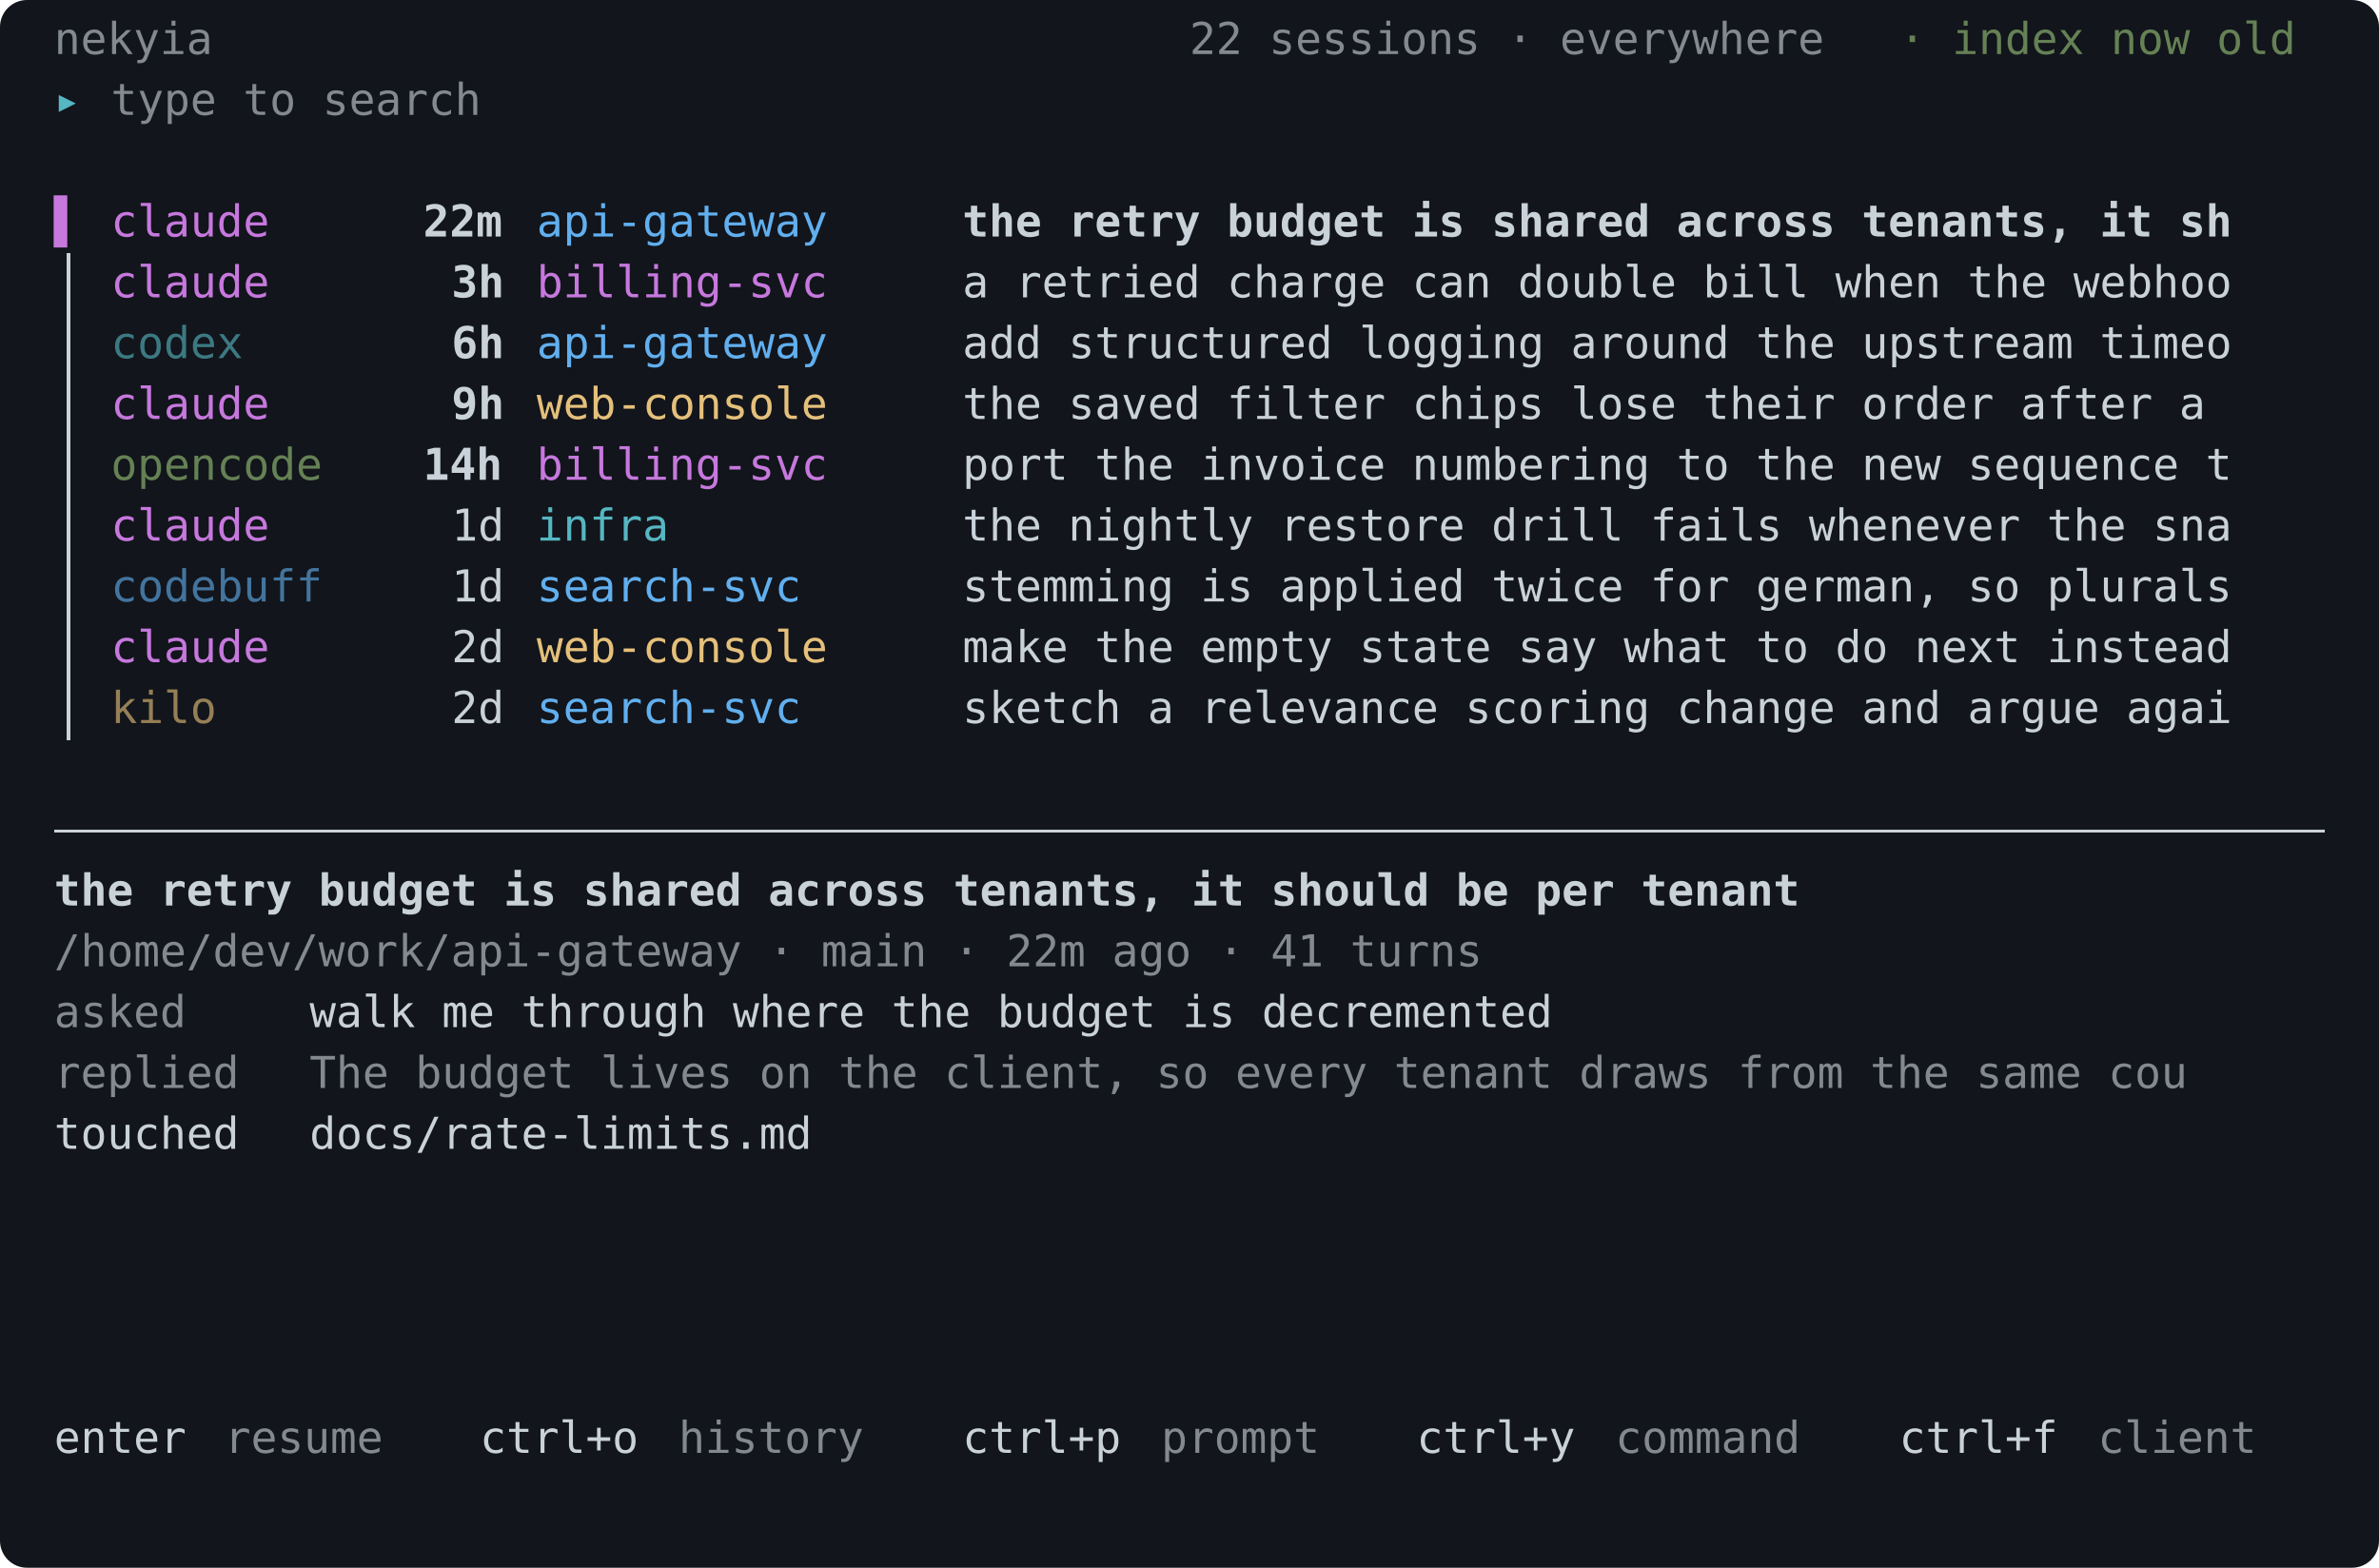
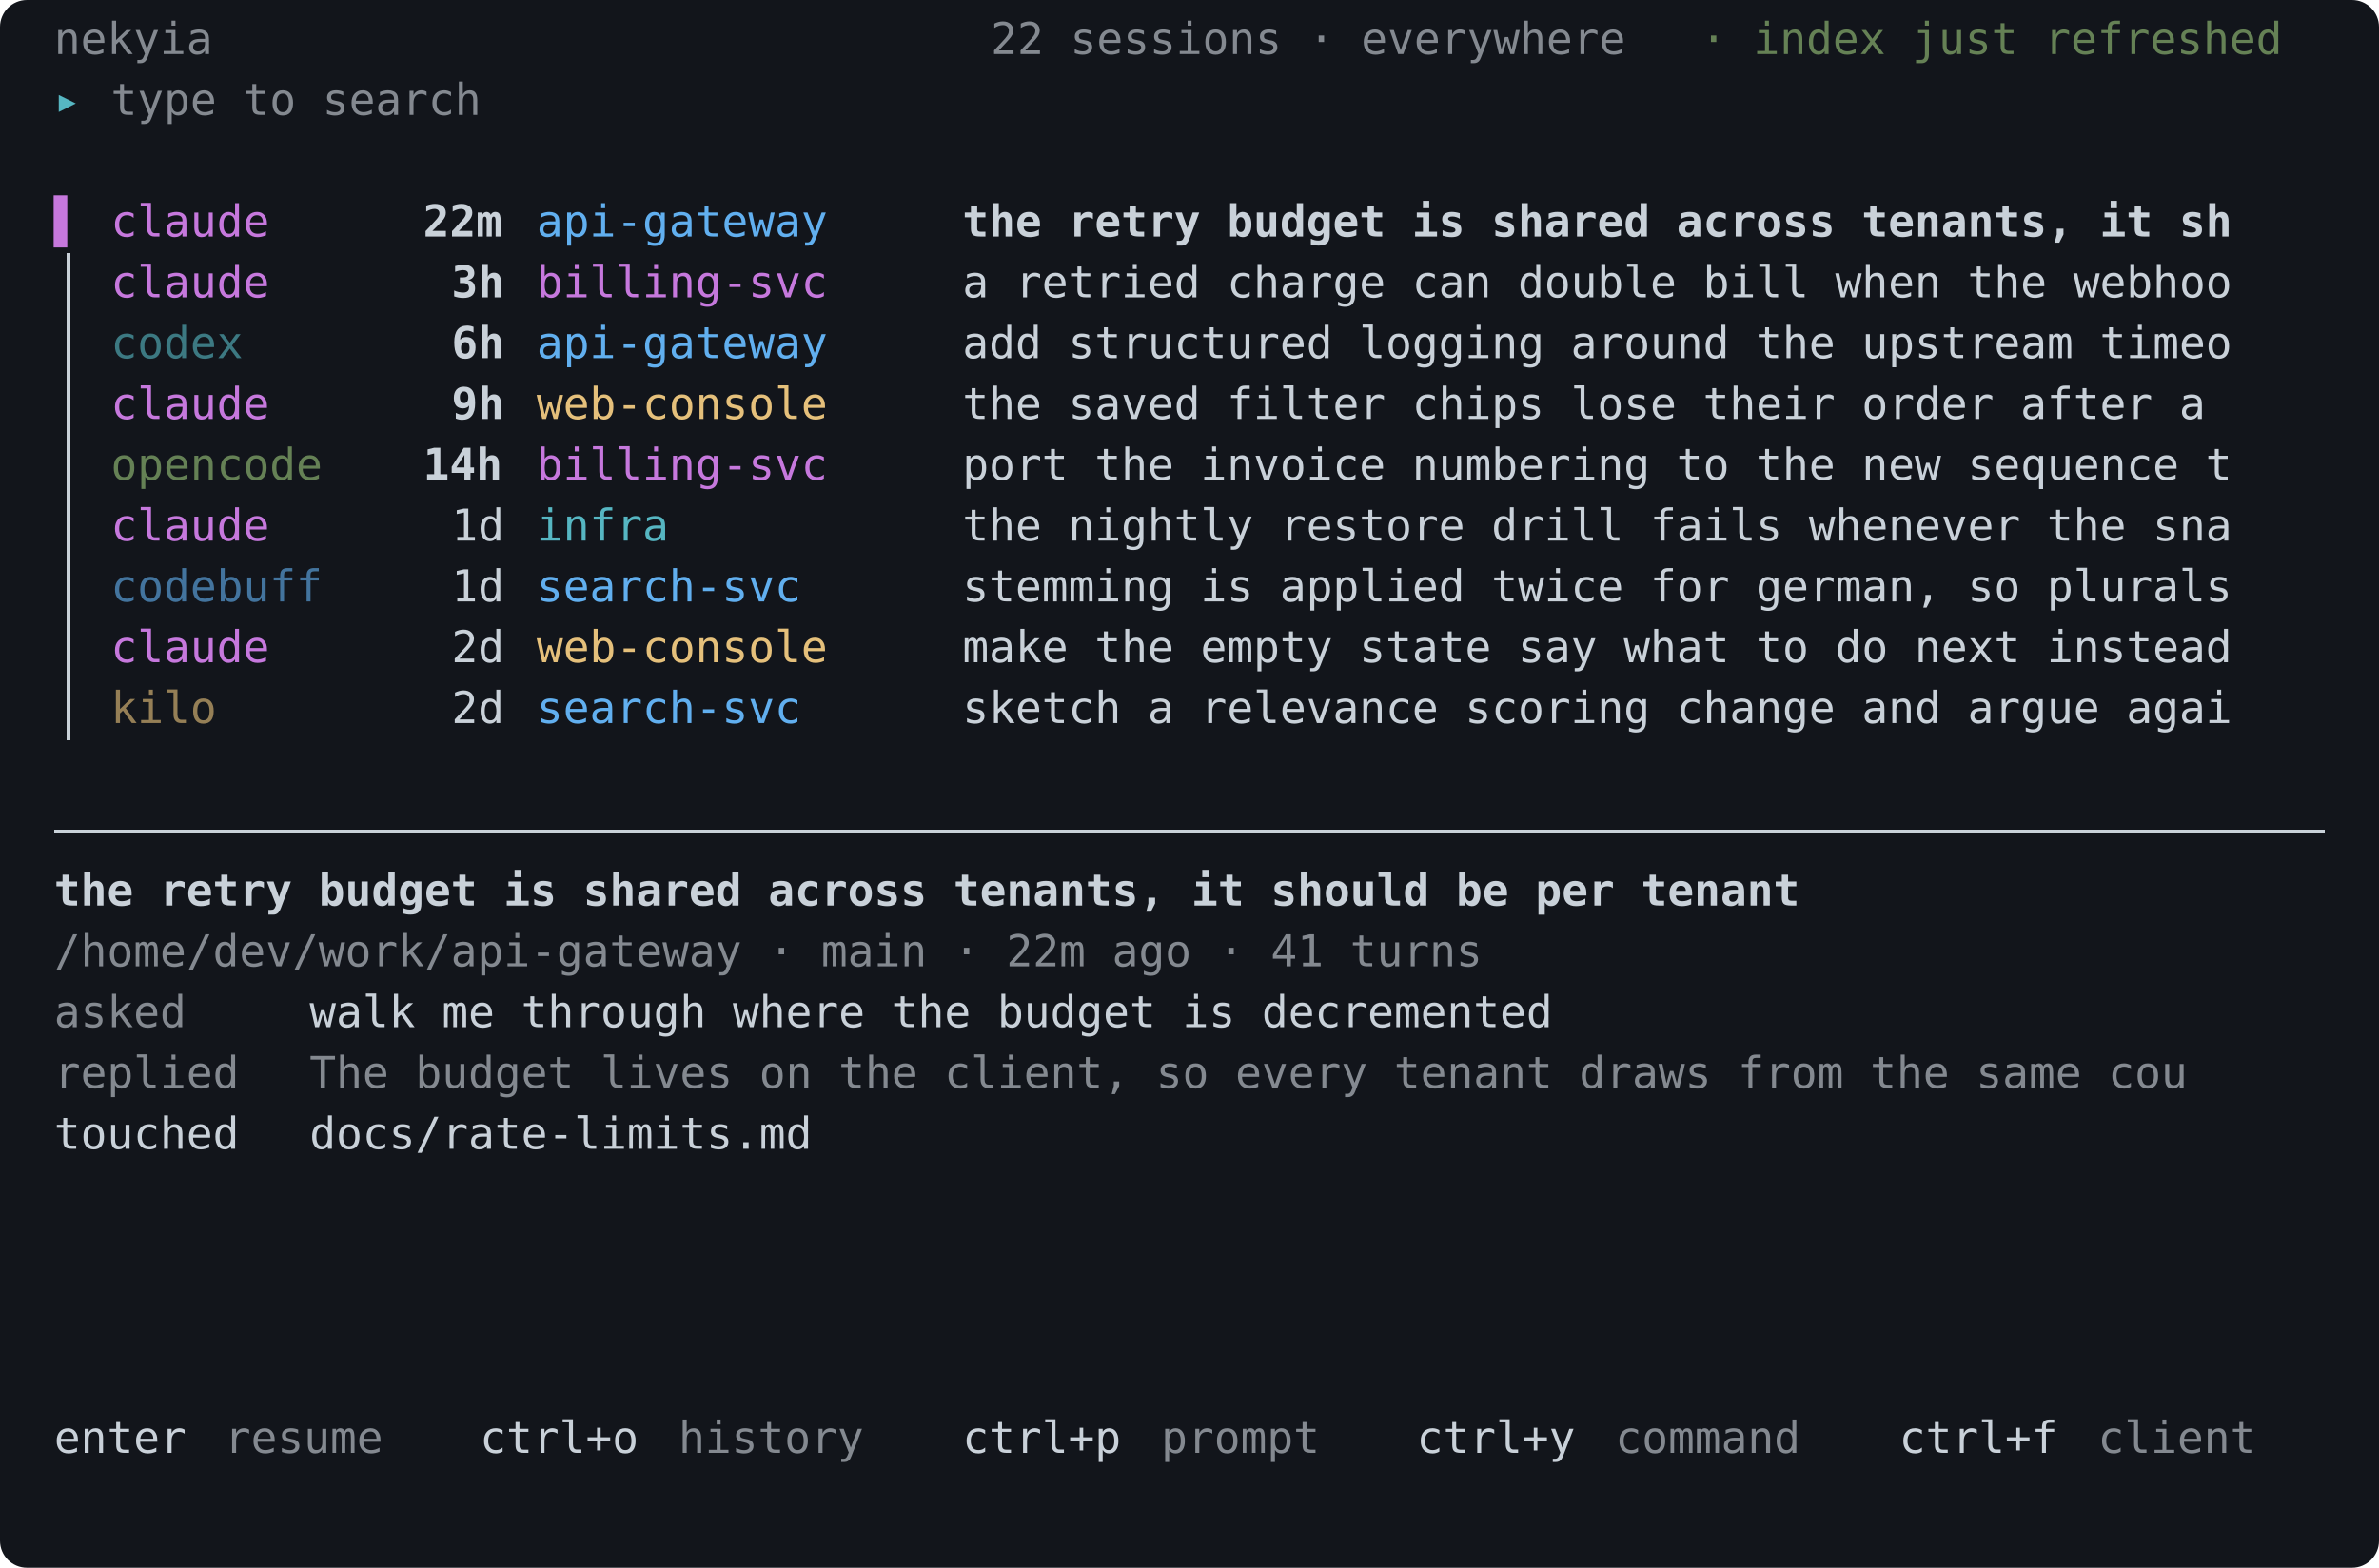
<svg xmlns="http://www.w3.org/2000/svg" width="704" height="464" viewBox="0 0 704 464" font-family="ui-monospace, SFMono-Regular, Menlo, Consolas, 'DejaVu Sans Mono', monospace" font-size="13">
  <rect width="704" height="464" rx="8" fill="#12151b" />
  <text x="16.0" y="16.0" fill="#c9d1d9" opacity="0.62" textLength="50.4" lengthAdjust="spacingAndGlyphs" xml:space="preserve">nekyia</text>
-   <text x="352.0" y="16.0" fill="#c9d1d9" opacity="0.62" textLength="201.6" lengthAdjust="spacingAndGlyphs" xml:space="preserve">22 sessions · everywhere</text>
-   <text x="562.0" y="16.0" fill="#98c379" opacity="0.62" textLength="126.0" lengthAdjust="spacingAndGlyphs" xml:space="preserve">· index now old</text>
+   <text x="293.2" y="16.0" fill="#c9d1d9" opacity="0.62" textLength="201.6" lengthAdjust="spacingAndGlyphs" xml:space="preserve">22 sessions · everywhere</text>
+   <text x="503.2" y="16.0" fill="#98c379" opacity="0.62" textLength="184.8" lengthAdjust="spacingAndGlyphs" xml:space="preserve">· index just refreshed</text>
  <text x="16.0" y="34.0" fill="#56b6c2" textLength="8.4" lengthAdjust="spacingAndGlyphs" xml:space="preserve">▸</text>
  <text x="32.8" y="34.0" fill="#c9d1d9" opacity="0.62" textLength="117.6" lengthAdjust="spacingAndGlyphs" xml:space="preserve">type to search</text>
  <text x="16.0" y="70.0" fill="#c678dd" textLength="8.4" lengthAdjust="spacingAndGlyphs" xml:space="preserve">▌</text>
  <text x="32.8" y="70.0" fill="#c678dd" textLength="50.4" lengthAdjust="spacingAndGlyphs" xml:space="preserve">claude</text>
  <text x="125.2" y="70.0" fill="#c9d1d9" font-weight="600" textLength="25.2" lengthAdjust="spacingAndGlyphs" xml:space="preserve">22m</text>
  <text x="158.8" y="70.0" fill="#61afef" textLength="92.4" lengthAdjust="spacingAndGlyphs" xml:space="preserve">api-gateway</text>
  <text x="284.8" y="70.0" fill="#c9d1d9" font-weight="600" textLength="403.2" lengthAdjust="spacingAndGlyphs" xml:space="preserve">the retry budget is shared across tenants, it sh</text>
  <line x1="20.2" y1="75.0" x2="20.2" y2="84.0" stroke="#c9d1d9" stroke-width="1" shape-rendering="crispEdges" />
  <line x1="20.2" y1="84.0" x2="20.2" y2="93.0" stroke="#c9d1d9" stroke-width="1" shape-rendering="crispEdges" />
  <text x="32.8" y="88.0" fill="#c678dd" textLength="50.4" lengthAdjust="spacingAndGlyphs" xml:space="preserve">claude</text>
  <text x="133.6" y="88.0" fill="#c9d1d9" font-weight="600" textLength="16.8" lengthAdjust="spacingAndGlyphs" xml:space="preserve">3h</text>
  <text x="158.8" y="88.0" fill="#c678dd" textLength="92.4" lengthAdjust="spacingAndGlyphs" xml:space="preserve">billing-svc</text>
  <text x="284.8" y="88.0" fill="#c9d1d9" textLength="403.2" lengthAdjust="spacingAndGlyphs" xml:space="preserve">a retried charge can double bill when the webhoo</text>
  <line x1="20.2" y1="93.0" x2="20.2" y2="102.0" stroke="#c9d1d9" stroke-width="1" shape-rendering="crispEdges" />
  <line x1="20.2" y1="102.0" x2="20.2" y2="111.0" stroke="#c9d1d9" stroke-width="1" shape-rendering="crispEdges" />
  <text x="32.8" y="106.0" fill="#56b6c2" opacity="0.62" textLength="42.0" lengthAdjust="spacingAndGlyphs" xml:space="preserve">codex</text>
  <text x="133.6" y="106.0" fill="#c9d1d9" font-weight="600" textLength="16.8" lengthAdjust="spacingAndGlyphs" xml:space="preserve">6h</text>
  <text x="158.8" y="106.0" fill="#61afef" textLength="92.4" lengthAdjust="spacingAndGlyphs" xml:space="preserve">api-gateway</text>
  <text x="284.8" y="106.0" fill="#c9d1d9" textLength="403.2" lengthAdjust="spacingAndGlyphs" xml:space="preserve">add structured logging around the upstream timeo</text>
  <line x1="20.2" y1="111.0" x2="20.2" y2="120.0" stroke="#c9d1d9" stroke-width="1" shape-rendering="crispEdges" />
  <line x1="20.2" y1="120.0" x2="20.2" y2="129.0" stroke="#c9d1d9" stroke-width="1" shape-rendering="crispEdges" />
  <text x="32.8" y="124.0" fill="#c678dd" textLength="50.4" lengthAdjust="spacingAndGlyphs" xml:space="preserve">claude</text>
  <text x="133.6" y="124.0" fill="#c9d1d9" font-weight="600" textLength="16.8" lengthAdjust="spacingAndGlyphs" xml:space="preserve">9h</text>
  <text x="158.8" y="124.0" fill="#e5c07b" textLength="92.4" lengthAdjust="spacingAndGlyphs" xml:space="preserve">web-console</text>
  <text x="284.8" y="124.0" fill="#c9d1d9" textLength="394.8" lengthAdjust="spacingAndGlyphs" xml:space="preserve">the saved filter chips lose their order after a</text>
  <line x1="20.2" y1="129.0" x2="20.2" y2="138.0" stroke="#c9d1d9" stroke-width="1" shape-rendering="crispEdges" />
  <line x1="20.2" y1="138.0" x2="20.2" y2="147.0" stroke="#c9d1d9" stroke-width="1" shape-rendering="crispEdges" />
  <text x="32.8" y="142.0" fill="#98c379" opacity="0.62" textLength="67.2" lengthAdjust="spacingAndGlyphs" xml:space="preserve">opencode</text>
  <text x="125.2" y="142.0" fill="#c9d1d9" font-weight="600" textLength="25.2" lengthAdjust="spacingAndGlyphs" xml:space="preserve">14h</text>
  <text x="158.8" y="142.0" fill="#c678dd" textLength="92.4" lengthAdjust="spacingAndGlyphs" xml:space="preserve">billing-svc</text>
  <text x="284.8" y="142.0" fill="#c9d1d9" textLength="403.2" lengthAdjust="spacingAndGlyphs" xml:space="preserve">port the invoice numbering to the new sequence t</text>
  <line x1="20.2" y1="147.0" x2="20.2" y2="156.0" stroke="#c9d1d9" stroke-width="1" shape-rendering="crispEdges" />
  <line x1="20.2" y1="156.0" x2="20.2" y2="165.0" stroke="#c9d1d9" stroke-width="1" shape-rendering="crispEdges" />
  <text x="32.8" y="160.0" fill="#c678dd" textLength="50.4" lengthAdjust="spacingAndGlyphs" xml:space="preserve">claude</text>
  <text x="133.6" y="160.0" fill="#c9d1d9" textLength="16.8" lengthAdjust="spacingAndGlyphs" xml:space="preserve">1d</text>
  <text x="158.8" y="160.0" fill="#56b6c2" textLength="42.0" lengthAdjust="spacingAndGlyphs" xml:space="preserve">infra</text>
  <text x="284.8" y="160.0" fill="#c9d1d9" textLength="403.2" lengthAdjust="spacingAndGlyphs" xml:space="preserve">the nightly restore drill fails whenever the sna</text>
  <line x1="20.2" y1="165.0" x2="20.2" y2="174.0" stroke="#c9d1d9" stroke-width="1" shape-rendering="crispEdges" />
  <line x1="20.2" y1="174.0" x2="20.2" y2="183.0" stroke="#c9d1d9" stroke-width="1" shape-rendering="crispEdges" />
  <text x="32.8" y="178.0" fill="#61afef" opacity="0.62" textLength="67.2" lengthAdjust="spacingAndGlyphs" xml:space="preserve">codebuff</text>
  <text x="133.6" y="178.0" fill="#c9d1d9" textLength="16.8" lengthAdjust="spacingAndGlyphs" xml:space="preserve">1d</text>
  <text x="158.8" y="178.0" fill="#61afef" textLength="84.0" lengthAdjust="spacingAndGlyphs" xml:space="preserve">search-svc</text>
  <text x="284.8" y="178.0" fill="#c9d1d9" textLength="403.2" lengthAdjust="spacingAndGlyphs" xml:space="preserve">stemming is applied twice for german, so plurals</text>
  <line x1="20.2" y1="183.0" x2="20.2" y2="192.0" stroke="#c9d1d9" stroke-width="1" shape-rendering="crispEdges" />
  <line x1="20.2" y1="192.0" x2="20.2" y2="201.0" stroke="#c9d1d9" stroke-width="1" shape-rendering="crispEdges" />
  <text x="32.8" y="196.0" fill="#c678dd" textLength="50.4" lengthAdjust="spacingAndGlyphs" xml:space="preserve">claude</text>
  <text x="133.6" y="196.0" fill="#c9d1d9" textLength="16.8" lengthAdjust="spacingAndGlyphs" xml:space="preserve">2d</text>
  <text x="158.8" y="196.0" fill="#e5c07b" textLength="92.4" lengthAdjust="spacingAndGlyphs" xml:space="preserve">web-console</text>
  <text x="284.8" y="196.0" fill="#c9d1d9" textLength="403.2" lengthAdjust="spacingAndGlyphs" xml:space="preserve">make the empty state say what to do next instead</text>
  <line x1="20.2" y1="201.0" x2="20.2" y2="210.0" stroke="#c9d1d9" stroke-width="1" shape-rendering="crispEdges" />
  <line x1="20.2" y1="210.0" x2="20.2" y2="219.0" stroke="#c9d1d9" stroke-width="1" shape-rendering="crispEdges" />
  <text x="32.8" y="214.0" fill="#e5c07b" opacity="0.62" textLength="33.6" lengthAdjust="spacingAndGlyphs" xml:space="preserve">kilo</text>
  <text x="133.6" y="214.0" fill="#c9d1d9" textLength="16.8" lengthAdjust="spacingAndGlyphs" xml:space="preserve">2d</text>
  <text x="158.8" y="214.0" fill="#61afef" textLength="84.0" lengthAdjust="spacingAndGlyphs" xml:space="preserve">search-svc</text>
  <text x="284.8" y="214.0" fill="#c9d1d9" textLength="403.2" lengthAdjust="spacingAndGlyphs" xml:space="preserve">sketch a relevance scoring change and argue agai</text>
  <line x1="16.0" y1="246.0" x2="20.2" y2="246.0" stroke="#c9d1d9" stroke-width="1" shape-rendering="crispEdges" />
  <line x1="20.2" y1="246.0" x2="24.4" y2="246.0" stroke="#c9d1d9" stroke-width="1" shape-rendering="crispEdges" />
  <line x1="24.4" y1="246.0" x2="28.6" y2="246.0" stroke="#c9d1d9" stroke-width="1" shape-rendering="crispEdges" />
  <line x1="28.6" y1="246.0" x2="32.8" y2="246.0" stroke="#c9d1d9" stroke-width="1" shape-rendering="crispEdges" />
  <line x1="32.8" y1="246.0" x2="37.0" y2="246.0" stroke="#c9d1d9" stroke-width="1" shape-rendering="crispEdges" />
  <line x1="37.0" y1="246.0" x2="41.2" y2="246.0" stroke="#c9d1d9" stroke-width="1" shape-rendering="crispEdges" />
  <line x1="41.2" y1="246.0" x2="45.4" y2="246.0" stroke="#c9d1d9" stroke-width="1" shape-rendering="crispEdges" />
  <line x1="45.4" y1="246.0" x2="49.6" y2="246.0" stroke="#c9d1d9" stroke-width="1" shape-rendering="crispEdges" />
  <line x1="49.6" y1="246.0" x2="53.8" y2="246.0" stroke="#c9d1d9" stroke-width="1" shape-rendering="crispEdges" />
  <line x1="53.8" y1="246.0" x2="58.0" y2="246.0" stroke="#c9d1d9" stroke-width="1" shape-rendering="crispEdges" />
  <line x1="58.0" y1="246.0" x2="62.2" y2="246.0" stroke="#c9d1d9" stroke-width="1" shape-rendering="crispEdges" />
  <line x1="62.2" y1="246.0" x2="66.4" y2="246.0" stroke="#c9d1d9" stroke-width="1" shape-rendering="crispEdges" />
  <line x1="66.4" y1="246.0" x2="70.6" y2="246.0" stroke="#c9d1d9" stroke-width="1" shape-rendering="crispEdges" />
  <line x1="70.6" y1="246.0" x2="74.8" y2="246.0" stroke="#c9d1d9" stroke-width="1" shape-rendering="crispEdges" />
  <line x1="74.8" y1="246.0" x2="79.0" y2="246.0" stroke="#c9d1d9" stroke-width="1" shape-rendering="crispEdges" />
  <line x1="79.0" y1="246.0" x2="83.2" y2="246.0" stroke="#c9d1d9" stroke-width="1" shape-rendering="crispEdges" />
  <line x1="83.2" y1="246.0" x2="87.4" y2="246.0" stroke="#c9d1d9" stroke-width="1" shape-rendering="crispEdges" />
  <line x1="87.4" y1="246.0" x2="91.6" y2="246.0" stroke="#c9d1d9" stroke-width="1" shape-rendering="crispEdges" />
  <line x1="91.6" y1="246.0" x2="95.8" y2="246.0" stroke="#c9d1d9" stroke-width="1" shape-rendering="crispEdges" />
  <line x1="95.8" y1="246.0" x2="100.0" y2="246.0" stroke="#c9d1d9" stroke-width="1" shape-rendering="crispEdges" />
  <line x1="100.0" y1="246.0" x2="104.2" y2="246.0" stroke="#c9d1d9" stroke-width="1" shape-rendering="crispEdges" />
  <line x1="104.2" y1="246.0" x2="108.4" y2="246.0" stroke="#c9d1d9" stroke-width="1" shape-rendering="crispEdges" />
  <line x1="108.4" y1="246.0" x2="112.6" y2="246.0" stroke="#c9d1d9" stroke-width="1" shape-rendering="crispEdges" />
  <line x1="112.6" y1="246.0" x2="116.8" y2="246.0" stroke="#c9d1d9" stroke-width="1" shape-rendering="crispEdges" />
  <line x1="116.8" y1="246.0" x2="121.0" y2="246.0" stroke="#c9d1d9" stroke-width="1" shape-rendering="crispEdges" />
  <line x1="121.0" y1="246.0" x2="125.2" y2="246.0" stroke="#c9d1d9" stroke-width="1" shape-rendering="crispEdges" />
  <line x1="125.2" y1="246.0" x2="129.4" y2="246.0" stroke="#c9d1d9" stroke-width="1" shape-rendering="crispEdges" />
  <line x1="129.4" y1="246.0" x2="133.6" y2="246.0" stroke="#c9d1d9" stroke-width="1" shape-rendering="crispEdges" />
  <line x1="133.6" y1="246.0" x2="137.8" y2="246.0" stroke="#c9d1d9" stroke-width="1" shape-rendering="crispEdges" />
  <line x1="137.8" y1="246.0" x2="142.0" y2="246.0" stroke="#c9d1d9" stroke-width="1" shape-rendering="crispEdges" />
  <line x1="142.0" y1="246.0" x2="146.2" y2="246.0" stroke="#c9d1d9" stroke-width="1" shape-rendering="crispEdges" />
  <line x1="146.2" y1="246.0" x2="150.4" y2="246.0" stroke="#c9d1d9" stroke-width="1" shape-rendering="crispEdges" />
  <line x1="150.4" y1="246.0" x2="154.6" y2="246.0" stroke="#c9d1d9" stroke-width="1" shape-rendering="crispEdges" />
  <line x1="154.6" y1="246.0" x2="158.8" y2="246.0" stroke="#c9d1d9" stroke-width="1" shape-rendering="crispEdges" />
  <line x1="158.8" y1="246.0" x2="163.0" y2="246.0" stroke="#c9d1d9" stroke-width="1" shape-rendering="crispEdges" />
  <line x1="163.0" y1="246.0" x2="167.2" y2="246.0" stroke="#c9d1d9" stroke-width="1" shape-rendering="crispEdges" />
  <line x1="167.2" y1="246.0" x2="171.4" y2="246.0" stroke="#c9d1d9" stroke-width="1" shape-rendering="crispEdges" />
  <line x1="171.4" y1="246.0" x2="175.6" y2="246.0" stroke="#c9d1d9" stroke-width="1" shape-rendering="crispEdges" />
  <line x1="175.6" y1="246.0" x2="179.8" y2="246.0" stroke="#c9d1d9" stroke-width="1" shape-rendering="crispEdges" />
  <line x1="179.8" y1="246.0" x2="184.0" y2="246.0" stroke="#c9d1d9" stroke-width="1" shape-rendering="crispEdges" />
  <line x1="184.0" y1="246.0" x2="188.2" y2="246.0" stroke="#c9d1d9" stroke-width="1" shape-rendering="crispEdges" />
  <line x1="188.2" y1="246.0" x2="192.4" y2="246.0" stroke="#c9d1d9" stroke-width="1" shape-rendering="crispEdges" />
  <line x1="192.4" y1="246.0" x2="196.6" y2="246.0" stroke="#c9d1d9" stroke-width="1" shape-rendering="crispEdges" />
  <line x1="196.6" y1="246.0" x2="200.8" y2="246.0" stroke="#c9d1d9" stroke-width="1" shape-rendering="crispEdges" />
  <line x1="200.8" y1="246.0" x2="205.0" y2="246.0" stroke="#c9d1d9" stroke-width="1" shape-rendering="crispEdges" />
  <line x1="205.0" y1="246.0" x2="209.2" y2="246.0" stroke="#c9d1d9" stroke-width="1" shape-rendering="crispEdges" />
  <line x1="209.2" y1="246.0" x2="213.4" y2="246.0" stroke="#c9d1d9" stroke-width="1" shape-rendering="crispEdges" />
  <line x1="213.4" y1="246.0" x2="217.6" y2="246.0" stroke="#c9d1d9" stroke-width="1" shape-rendering="crispEdges" />
  <line x1="217.6" y1="246.0" x2="221.8" y2="246.0" stroke="#c9d1d9" stroke-width="1" shape-rendering="crispEdges" />
  <line x1="221.8" y1="246.0" x2="226.0" y2="246.0" stroke="#c9d1d9" stroke-width="1" shape-rendering="crispEdges" />
  <line x1="226.0" y1="246.0" x2="230.2" y2="246.0" stroke="#c9d1d9" stroke-width="1" shape-rendering="crispEdges" />
  <line x1="230.2" y1="246.0" x2="234.4" y2="246.0" stroke="#c9d1d9" stroke-width="1" shape-rendering="crispEdges" />
  <line x1="234.4" y1="246.0" x2="238.6" y2="246.0" stroke="#c9d1d9" stroke-width="1" shape-rendering="crispEdges" />
  <line x1="238.6" y1="246.0" x2="242.8" y2="246.0" stroke="#c9d1d9" stroke-width="1" shape-rendering="crispEdges" />
  <line x1="242.8" y1="246.0" x2="247.0" y2="246.0" stroke="#c9d1d9" stroke-width="1" shape-rendering="crispEdges" />
  <line x1="247.0" y1="246.0" x2="251.2" y2="246.0" stroke="#c9d1d9" stroke-width="1" shape-rendering="crispEdges" />
  <line x1="251.2" y1="246.0" x2="255.4" y2="246.0" stroke="#c9d1d9" stroke-width="1" shape-rendering="crispEdges" />
  <line x1="255.4" y1="246.0" x2="259.6" y2="246.0" stroke="#c9d1d9" stroke-width="1" shape-rendering="crispEdges" />
  <line x1="259.6" y1="246.0" x2="263.8" y2="246.0" stroke="#c9d1d9" stroke-width="1" shape-rendering="crispEdges" />
  <line x1="263.8" y1="246.0" x2="268.0" y2="246.0" stroke="#c9d1d9" stroke-width="1" shape-rendering="crispEdges" />
  <line x1="268.0" y1="246.0" x2="272.2" y2="246.0" stroke="#c9d1d9" stroke-width="1" shape-rendering="crispEdges" />
  <line x1="272.2" y1="246.0" x2="276.4" y2="246.0" stroke="#c9d1d9" stroke-width="1" shape-rendering="crispEdges" />
  <line x1="276.4" y1="246.0" x2="280.6" y2="246.0" stroke="#c9d1d9" stroke-width="1" shape-rendering="crispEdges" />
  <line x1="280.6" y1="246.0" x2="284.8" y2="246.0" stroke="#c9d1d9" stroke-width="1" shape-rendering="crispEdges" />
  <line x1="284.8" y1="246.0" x2="289.0" y2="246.0" stroke="#c9d1d9" stroke-width="1" shape-rendering="crispEdges" />
  <line x1="289.0" y1="246.0" x2="293.2" y2="246.0" stroke="#c9d1d9" stroke-width="1" shape-rendering="crispEdges" />
  <line x1="293.2" y1="246.0" x2="297.4" y2="246.0" stroke="#c9d1d9" stroke-width="1" shape-rendering="crispEdges" />
  <line x1="297.4" y1="246.0" x2="301.6" y2="246.0" stroke="#c9d1d9" stroke-width="1" shape-rendering="crispEdges" />
  <line x1="301.6" y1="246.0" x2="305.8" y2="246.0" stroke="#c9d1d9" stroke-width="1" shape-rendering="crispEdges" />
  <line x1="305.8" y1="246.0" x2="310.0" y2="246.0" stroke="#c9d1d9" stroke-width="1" shape-rendering="crispEdges" />
  <line x1="310.0" y1="246.0" x2="314.2" y2="246.0" stroke="#c9d1d9" stroke-width="1" shape-rendering="crispEdges" />
  <line x1="314.2" y1="246.0" x2="318.4" y2="246.0" stroke="#c9d1d9" stroke-width="1" shape-rendering="crispEdges" />
  <line x1="318.4" y1="246.0" x2="322.6" y2="246.0" stroke="#c9d1d9" stroke-width="1" shape-rendering="crispEdges" />
  <line x1="322.6" y1="246.0" x2="326.8" y2="246.0" stroke="#c9d1d9" stroke-width="1" shape-rendering="crispEdges" />
  <line x1="326.8" y1="246.0" x2="331.0" y2="246.0" stroke="#c9d1d9" stroke-width="1" shape-rendering="crispEdges" />
  <line x1="331.0" y1="246.0" x2="335.2" y2="246.0" stroke="#c9d1d9" stroke-width="1" shape-rendering="crispEdges" />
  <line x1="335.2" y1="246.0" x2="339.4" y2="246.0" stroke="#c9d1d9" stroke-width="1" shape-rendering="crispEdges" />
  <line x1="339.4" y1="246.0" x2="343.6" y2="246.0" stroke="#c9d1d9" stroke-width="1" shape-rendering="crispEdges" />
  <line x1="343.6" y1="246.0" x2="347.8" y2="246.0" stroke="#c9d1d9" stroke-width="1" shape-rendering="crispEdges" />
  <line x1="347.8" y1="246.0" x2="352.0" y2="246.0" stroke="#c9d1d9" stroke-width="1" shape-rendering="crispEdges" />
  <line x1="352.0" y1="246.0" x2="356.2" y2="246.0" stroke="#c9d1d9" stroke-width="1" shape-rendering="crispEdges" />
  <line x1="356.2" y1="246.0" x2="360.4" y2="246.0" stroke="#c9d1d9" stroke-width="1" shape-rendering="crispEdges" />
  <line x1="360.4" y1="246.0" x2="364.6" y2="246.0" stroke="#c9d1d9" stroke-width="1" shape-rendering="crispEdges" />
  <line x1="364.6" y1="246.0" x2="368.8" y2="246.0" stroke="#c9d1d9" stroke-width="1" shape-rendering="crispEdges" />
  <line x1="368.8" y1="246.0" x2="373.0" y2="246.0" stroke="#c9d1d9" stroke-width="1" shape-rendering="crispEdges" />
  <line x1="373.0" y1="246.0" x2="377.2" y2="246.0" stroke="#c9d1d9" stroke-width="1" shape-rendering="crispEdges" />
  <line x1="377.2" y1="246.0" x2="381.4" y2="246.0" stroke="#c9d1d9" stroke-width="1" shape-rendering="crispEdges" />
  <line x1="381.4" y1="246.0" x2="385.6" y2="246.0" stroke="#c9d1d9" stroke-width="1" shape-rendering="crispEdges" />
  <line x1="385.6" y1="246.0" x2="389.8" y2="246.0" stroke="#c9d1d9" stroke-width="1" shape-rendering="crispEdges" />
  <line x1="389.8" y1="246.0" x2="394.0" y2="246.0" stroke="#c9d1d9" stroke-width="1" shape-rendering="crispEdges" />
  <line x1="394.0" y1="246.0" x2="398.2" y2="246.0" stroke="#c9d1d9" stroke-width="1" shape-rendering="crispEdges" />
  <line x1="398.2" y1="246.0" x2="402.4" y2="246.0" stroke="#c9d1d9" stroke-width="1" shape-rendering="crispEdges" />
  <line x1="402.4" y1="246.0" x2="406.6" y2="246.0" stroke="#c9d1d9" stroke-width="1" shape-rendering="crispEdges" />
  <line x1="406.6" y1="246.0" x2="410.8" y2="246.0" stroke="#c9d1d9" stroke-width="1" shape-rendering="crispEdges" />
  <line x1="410.8" y1="246.0" x2="415.0" y2="246.0" stroke="#c9d1d9" stroke-width="1" shape-rendering="crispEdges" />
  <line x1="415.0" y1="246.0" x2="419.2" y2="246.0" stroke="#c9d1d9" stroke-width="1" shape-rendering="crispEdges" />
  <line x1="419.2" y1="246.0" x2="423.4" y2="246.0" stroke="#c9d1d9" stroke-width="1" shape-rendering="crispEdges" />
  <line x1="423.4" y1="246.0" x2="427.6" y2="246.0" stroke="#c9d1d9" stroke-width="1" shape-rendering="crispEdges" />
  <line x1="427.6" y1="246.0" x2="431.8" y2="246.0" stroke="#c9d1d9" stroke-width="1" shape-rendering="crispEdges" />
  <line x1="431.8" y1="246.0" x2="436.0" y2="246.0" stroke="#c9d1d9" stroke-width="1" shape-rendering="crispEdges" />
  <line x1="436.0" y1="246.0" x2="440.2" y2="246.0" stroke="#c9d1d9" stroke-width="1" shape-rendering="crispEdges" />
  <line x1="440.2" y1="246.0" x2="444.4" y2="246.0" stroke="#c9d1d9" stroke-width="1" shape-rendering="crispEdges" />
  <line x1="444.4" y1="246.0" x2="448.6" y2="246.0" stroke="#c9d1d9" stroke-width="1" shape-rendering="crispEdges" />
  <line x1="448.6" y1="246.0" x2="452.8" y2="246.0" stroke="#c9d1d9" stroke-width="1" shape-rendering="crispEdges" />
  <line x1="452.8" y1="246.0" x2="457.0" y2="246.0" stroke="#c9d1d9" stroke-width="1" shape-rendering="crispEdges" />
  <line x1="457.0" y1="246.0" x2="461.2" y2="246.0" stroke="#c9d1d9" stroke-width="1" shape-rendering="crispEdges" />
  <line x1="461.2" y1="246.0" x2="465.4" y2="246.0" stroke="#c9d1d9" stroke-width="1" shape-rendering="crispEdges" />
  <line x1="465.4" y1="246.0" x2="469.6" y2="246.0" stroke="#c9d1d9" stroke-width="1" shape-rendering="crispEdges" />
  <line x1="469.6" y1="246.0" x2="473.8" y2="246.0" stroke="#c9d1d9" stroke-width="1" shape-rendering="crispEdges" />
  <line x1="473.8" y1="246.0" x2="478.0" y2="246.0" stroke="#c9d1d9" stroke-width="1" shape-rendering="crispEdges" />
  <line x1="478.0" y1="246.0" x2="482.2" y2="246.0" stroke="#c9d1d9" stroke-width="1" shape-rendering="crispEdges" />
  <line x1="482.2" y1="246.0" x2="486.4" y2="246.0" stroke="#c9d1d9" stroke-width="1" shape-rendering="crispEdges" />
  <line x1="486.4" y1="246.0" x2="490.6" y2="246.0" stroke="#c9d1d9" stroke-width="1" shape-rendering="crispEdges" />
  <line x1="490.6" y1="246.0" x2="494.8" y2="246.0" stroke="#c9d1d9" stroke-width="1" shape-rendering="crispEdges" />
  <line x1="494.8" y1="246.0" x2="499.0" y2="246.0" stroke="#c9d1d9" stroke-width="1" shape-rendering="crispEdges" />
  <line x1="499.0" y1="246.0" x2="503.2" y2="246.0" stroke="#c9d1d9" stroke-width="1" shape-rendering="crispEdges" />
  <line x1="503.2" y1="246.0" x2="507.4" y2="246.0" stroke="#c9d1d9" stroke-width="1" shape-rendering="crispEdges" />
  <line x1="507.4" y1="246.0" x2="511.6" y2="246.0" stroke="#c9d1d9" stroke-width="1" shape-rendering="crispEdges" />
  <line x1="511.6" y1="246.0" x2="515.8" y2="246.0" stroke="#c9d1d9" stroke-width="1" shape-rendering="crispEdges" />
  <line x1="515.8" y1="246.0" x2="520.0" y2="246.0" stroke="#c9d1d9" stroke-width="1" shape-rendering="crispEdges" />
  <line x1="520.0" y1="246.0" x2="524.2" y2="246.0" stroke="#c9d1d9" stroke-width="1" shape-rendering="crispEdges" />
  <line x1="524.2" y1="246.0" x2="528.4" y2="246.0" stroke="#c9d1d9" stroke-width="1" shape-rendering="crispEdges" />
  <line x1="528.4" y1="246.0" x2="532.6" y2="246.0" stroke="#c9d1d9" stroke-width="1" shape-rendering="crispEdges" />
  <line x1="532.6" y1="246.0" x2="536.8" y2="246.0" stroke="#c9d1d9" stroke-width="1" shape-rendering="crispEdges" />
  <line x1="536.8" y1="246.0" x2="541.0" y2="246.0" stroke="#c9d1d9" stroke-width="1" shape-rendering="crispEdges" />
  <line x1="541.0" y1="246.0" x2="545.2" y2="246.0" stroke="#c9d1d9" stroke-width="1" shape-rendering="crispEdges" />
  <line x1="545.2" y1="246.0" x2="549.4" y2="246.0" stroke="#c9d1d9" stroke-width="1" shape-rendering="crispEdges" />
  <line x1="549.4" y1="246.0" x2="553.6" y2="246.0" stroke="#c9d1d9" stroke-width="1" shape-rendering="crispEdges" />
  <line x1="553.6" y1="246.0" x2="557.8" y2="246.0" stroke="#c9d1d9" stroke-width="1" shape-rendering="crispEdges" />
  <line x1="557.8" y1="246.0" x2="562.0" y2="246.0" stroke="#c9d1d9" stroke-width="1" shape-rendering="crispEdges" />
  <line x1="562.0" y1="246.0" x2="566.2" y2="246.0" stroke="#c9d1d9" stroke-width="1" shape-rendering="crispEdges" />
  <line x1="566.2" y1="246.0" x2="570.4" y2="246.0" stroke="#c9d1d9" stroke-width="1" shape-rendering="crispEdges" />
  <line x1="570.4" y1="246.0" x2="574.6" y2="246.0" stroke="#c9d1d9" stroke-width="1" shape-rendering="crispEdges" />
  <line x1="574.6" y1="246.0" x2="578.8" y2="246.0" stroke="#c9d1d9" stroke-width="1" shape-rendering="crispEdges" />
  <line x1="578.8" y1="246.0" x2="583.0" y2="246.0" stroke="#c9d1d9" stroke-width="1" shape-rendering="crispEdges" />
  <line x1="583.0" y1="246.0" x2="587.2" y2="246.0" stroke="#c9d1d9" stroke-width="1" shape-rendering="crispEdges" />
  <line x1="587.2" y1="246.0" x2="591.4" y2="246.0" stroke="#c9d1d9" stroke-width="1" shape-rendering="crispEdges" />
  <line x1="591.4" y1="246.0" x2="595.6" y2="246.0" stroke="#c9d1d9" stroke-width="1" shape-rendering="crispEdges" />
  <line x1="595.6" y1="246.0" x2="599.8" y2="246.0" stroke="#c9d1d9" stroke-width="1" shape-rendering="crispEdges" />
  <line x1="599.8" y1="246.0" x2="604.0" y2="246.0" stroke="#c9d1d9" stroke-width="1" shape-rendering="crispEdges" />
  <line x1="604.0" y1="246.0" x2="608.2" y2="246.0" stroke="#c9d1d9" stroke-width="1" shape-rendering="crispEdges" />
  <line x1="608.2" y1="246.0" x2="612.4" y2="246.0" stroke="#c9d1d9" stroke-width="1" shape-rendering="crispEdges" />
  <line x1="612.4" y1="246.0" x2="616.6" y2="246.0" stroke="#c9d1d9" stroke-width="1" shape-rendering="crispEdges" />
  <line x1="616.6" y1="246.0" x2="620.8" y2="246.0" stroke="#c9d1d9" stroke-width="1" shape-rendering="crispEdges" />
  <line x1="620.8" y1="246.0" x2="625.0" y2="246.0" stroke="#c9d1d9" stroke-width="1" shape-rendering="crispEdges" />
  <line x1="625.0" y1="246.0" x2="629.2" y2="246.0" stroke="#c9d1d9" stroke-width="1" shape-rendering="crispEdges" />
  <line x1="629.2" y1="246.0" x2="633.4" y2="246.0" stroke="#c9d1d9" stroke-width="1" shape-rendering="crispEdges" />
  <line x1="633.4" y1="246.0" x2="637.6" y2="246.0" stroke="#c9d1d9" stroke-width="1" shape-rendering="crispEdges" />
  <line x1="637.6" y1="246.0" x2="641.8" y2="246.0" stroke="#c9d1d9" stroke-width="1" shape-rendering="crispEdges" />
  <line x1="641.8" y1="246.0" x2="646.0" y2="246.0" stroke="#c9d1d9" stroke-width="1" shape-rendering="crispEdges" />
  <line x1="646.0" y1="246.0" x2="650.2" y2="246.0" stroke="#c9d1d9" stroke-width="1" shape-rendering="crispEdges" />
  <line x1="650.2" y1="246.0" x2="654.4" y2="246.0" stroke="#c9d1d9" stroke-width="1" shape-rendering="crispEdges" />
  <line x1="654.4" y1="246.0" x2="658.6" y2="246.0" stroke="#c9d1d9" stroke-width="1" shape-rendering="crispEdges" />
  <line x1="658.6" y1="246.0" x2="662.8" y2="246.0" stroke="#c9d1d9" stroke-width="1" shape-rendering="crispEdges" />
  <line x1="662.8" y1="246.0" x2="667.0" y2="246.0" stroke="#c9d1d9" stroke-width="1" shape-rendering="crispEdges" />
  <line x1="667.0" y1="246.0" x2="671.2" y2="246.0" stroke="#c9d1d9" stroke-width="1" shape-rendering="crispEdges" />
  <line x1="671.2" y1="246.0" x2="675.4" y2="246.0" stroke="#c9d1d9" stroke-width="1" shape-rendering="crispEdges" />
  <line x1="675.4" y1="246.0" x2="679.6" y2="246.0" stroke="#c9d1d9" stroke-width="1" shape-rendering="crispEdges" />
  <line x1="679.6" y1="246.0" x2="683.8" y2="246.0" stroke="#c9d1d9" stroke-width="1" shape-rendering="crispEdges" />
  <line x1="683.8" y1="246.0" x2="688.0" y2="246.0" stroke="#c9d1d9" stroke-width="1" shape-rendering="crispEdges" />
  <text x="16.0" y="268.0" fill="#c9d1d9" font-weight="600" textLength="554.4" lengthAdjust="spacingAndGlyphs" xml:space="preserve">the retry budget is shared across tenants, it should be per tenant</text>
  <text x="16.0" y="286.0" fill="#c9d1d9" opacity="0.62" textLength="453.6" lengthAdjust="spacingAndGlyphs" xml:space="preserve">/home/dev/work/api-gateway · main · 22m ago · 41 turns</text>
  <text x="16.0" y="304.0" fill="#c9d1d9" opacity="0.62" textLength="42.0" lengthAdjust="spacingAndGlyphs" xml:space="preserve">asked</text>
  <text x="91.6" y="304.0" fill="#c9d1d9" textLength="394.8" lengthAdjust="spacingAndGlyphs" xml:space="preserve">walk me through where the budget is decremented</text>
  <text x="16.0" y="322.0" fill="#c9d1d9" opacity="0.62" textLength="58.8" lengthAdjust="spacingAndGlyphs" xml:space="preserve">replied</text>
  <text x="91.6" y="322.0" fill="#c9d1d9" opacity="0.62" textLength="596.4" lengthAdjust="spacingAndGlyphs" xml:space="preserve">The budget lives on the client, so every tenant draws from the same cou</text>
  <text x="16.0" y="340.0" fill="#c9d1d9" textLength="58.8" lengthAdjust="spacingAndGlyphs" xml:space="preserve">touched</text>
  <text x="91.6" y="340.0" fill="#c9d1d9" textLength="159.6" lengthAdjust="spacingAndGlyphs" xml:space="preserve">docs/rate-limits.md</text>
  <text x="16.0" y="430.0" fill="#c9d1d9" textLength="42.0" lengthAdjust="spacingAndGlyphs" xml:space="preserve">enter</text>
  <text x="66.4" y="430.0" fill="#c9d1d9" opacity="0.62" textLength="50.4" lengthAdjust="spacingAndGlyphs" xml:space="preserve">resume</text>
  <text x="142.0" y="430.0" fill="#c9d1d9" textLength="50.4" lengthAdjust="spacingAndGlyphs" xml:space="preserve">ctrl+o</text>
  <text x="200.8" y="430.0" fill="#c9d1d9" opacity="0.62" textLength="58.8" lengthAdjust="spacingAndGlyphs" xml:space="preserve">history</text>
  <text x="284.8" y="430.0" fill="#c9d1d9" textLength="50.4" lengthAdjust="spacingAndGlyphs" xml:space="preserve">ctrl+p</text>
  <text x="343.6" y="430.0" fill="#c9d1d9" opacity="0.62" textLength="50.4" lengthAdjust="spacingAndGlyphs" xml:space="preserve">prompt</text>
  <text x="419.2" y="430.0" fill="#c9d1d9" textLength="50.4" lengthAdjust="spacingAndGlyphs" xml:space="preserve">ctrl+y</text>
  <text x="478.0" y="430.0" fill="#c9d1d9" opacity="0.62" textLength="58.8" lengthAdjust="spacingAndGlyphs" xml:space="preserve">command</text>
  <text x="562.0" y="430.0" fill="#c9d1d9" textLength="50.4" lengthAdjust="spacingAndGlyphs" xml:space="preserve">ctrl+f</text>
  <text x="620.8" y="430.0" fill="#c9d1d9" opacity="0.62" textLength="50.4" lengthAdjust="spacingAndGlyphs" xml:space="preserve">client</text>
</svg>
